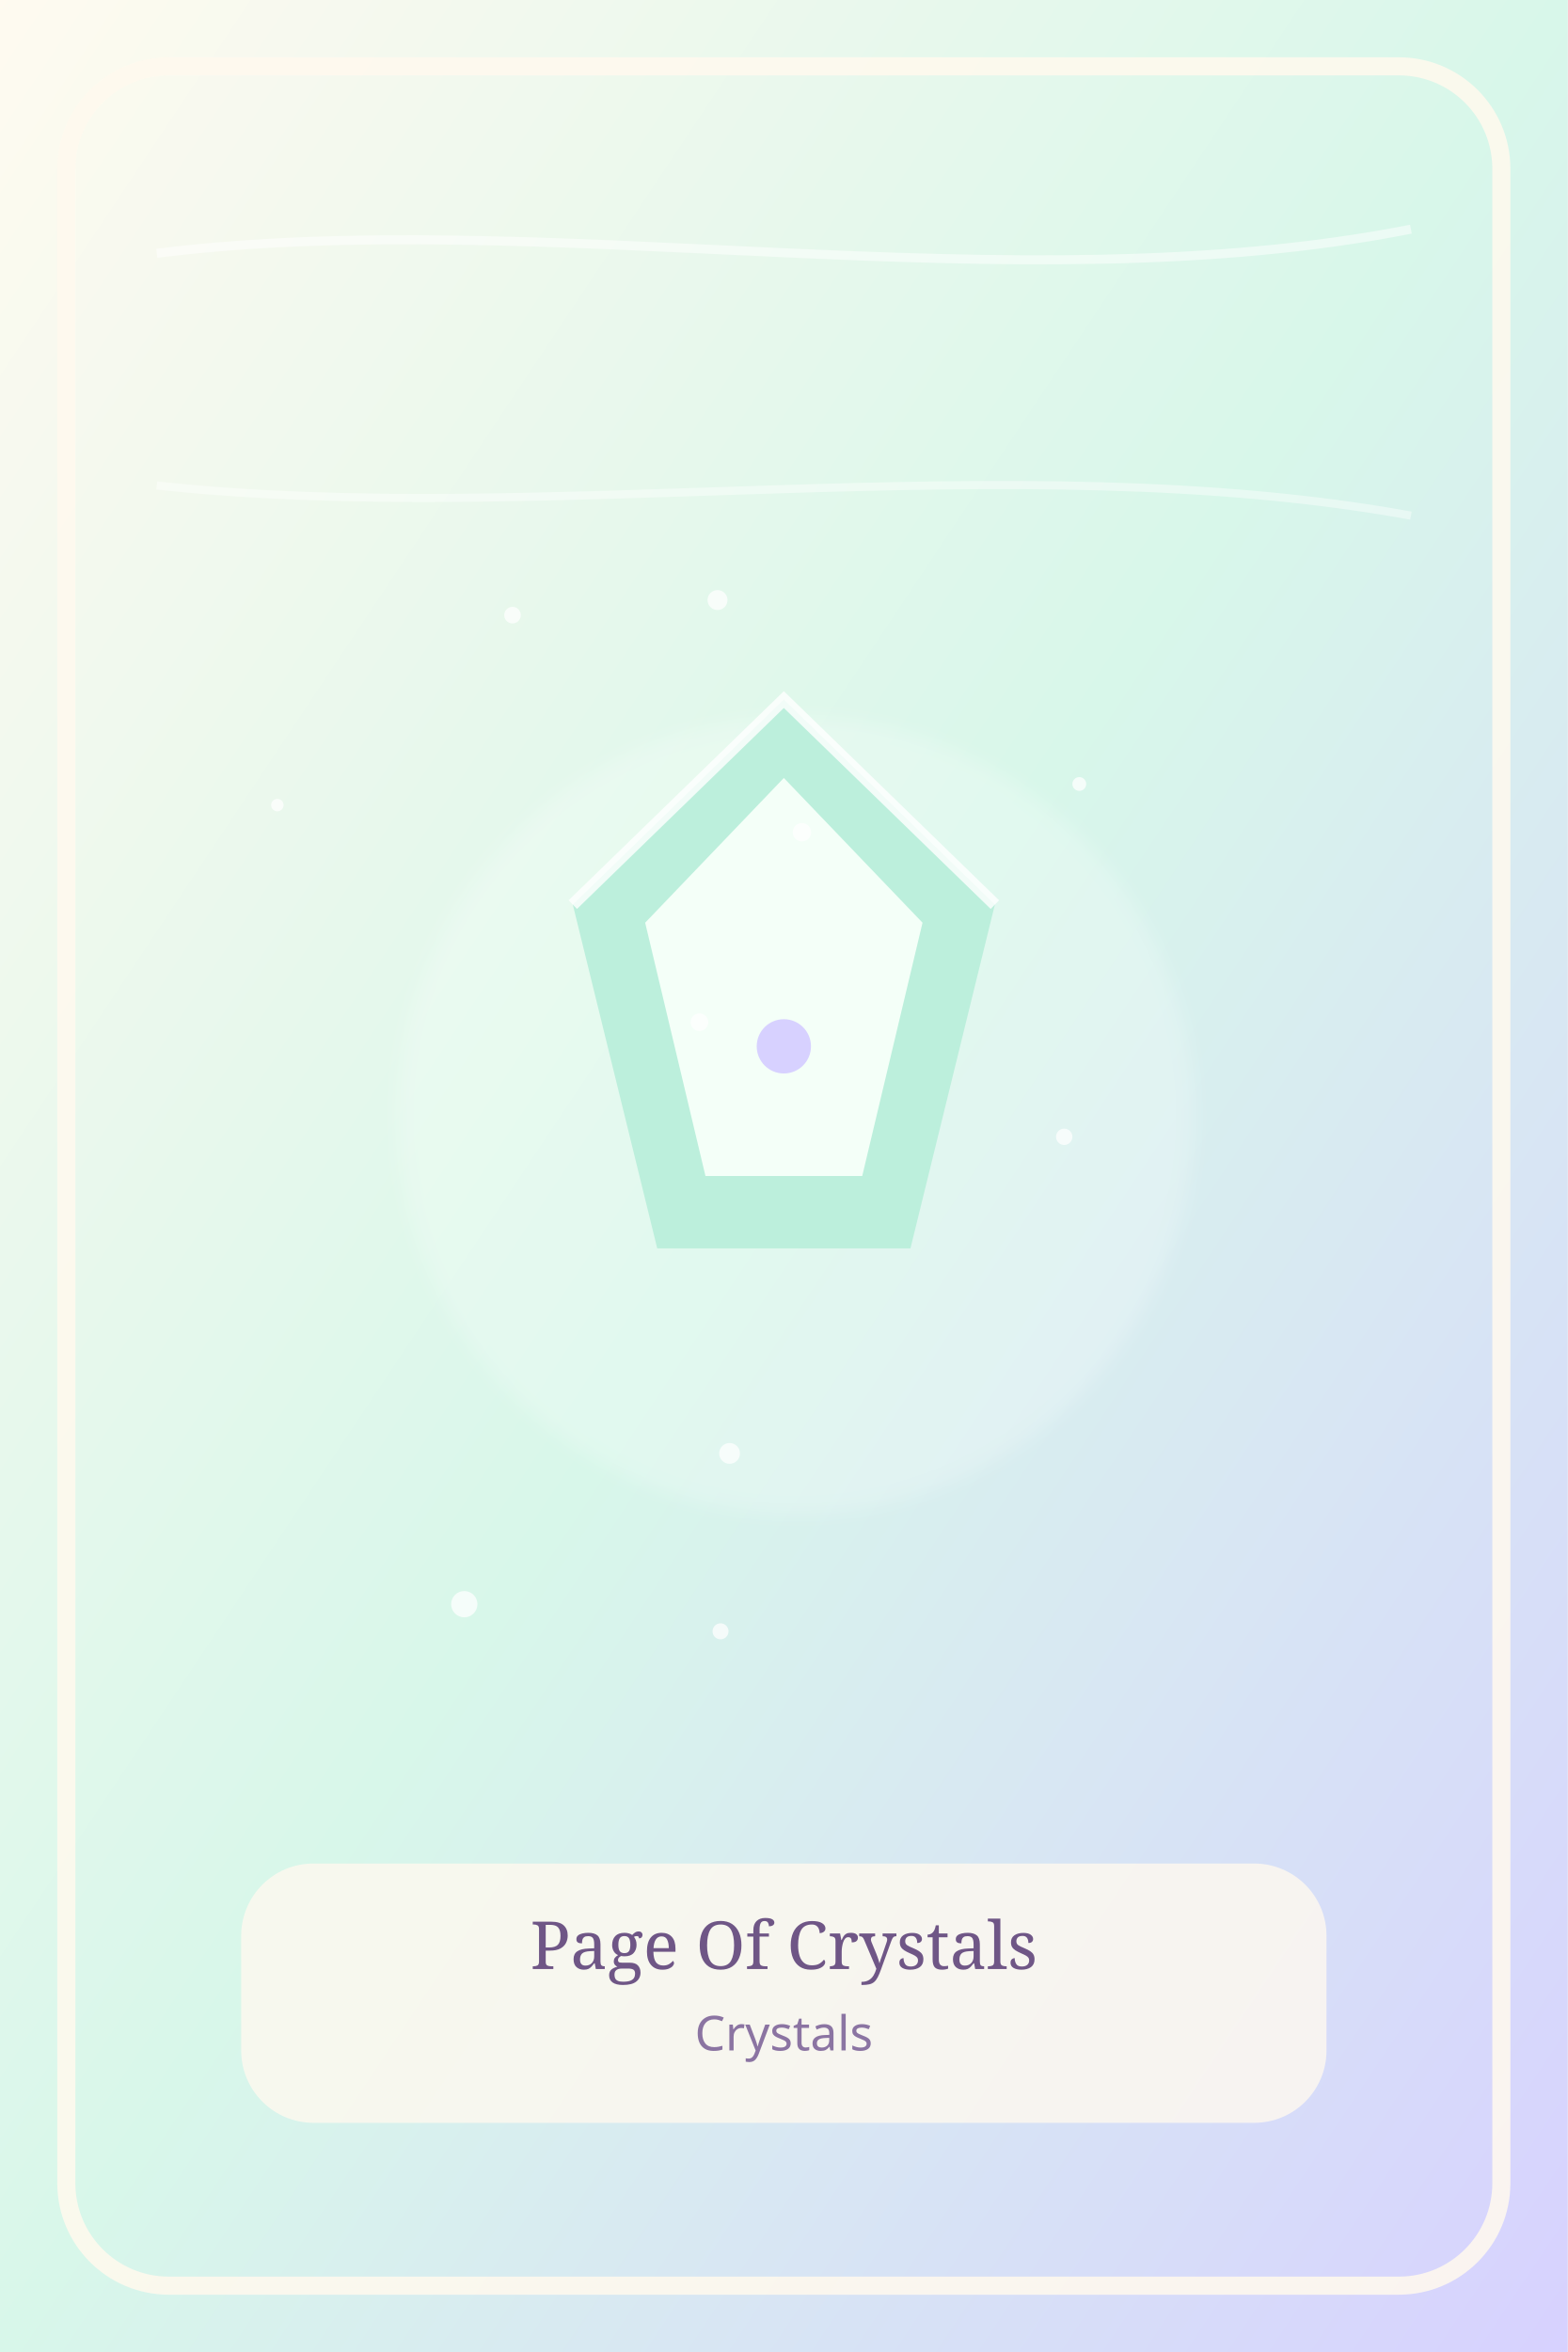
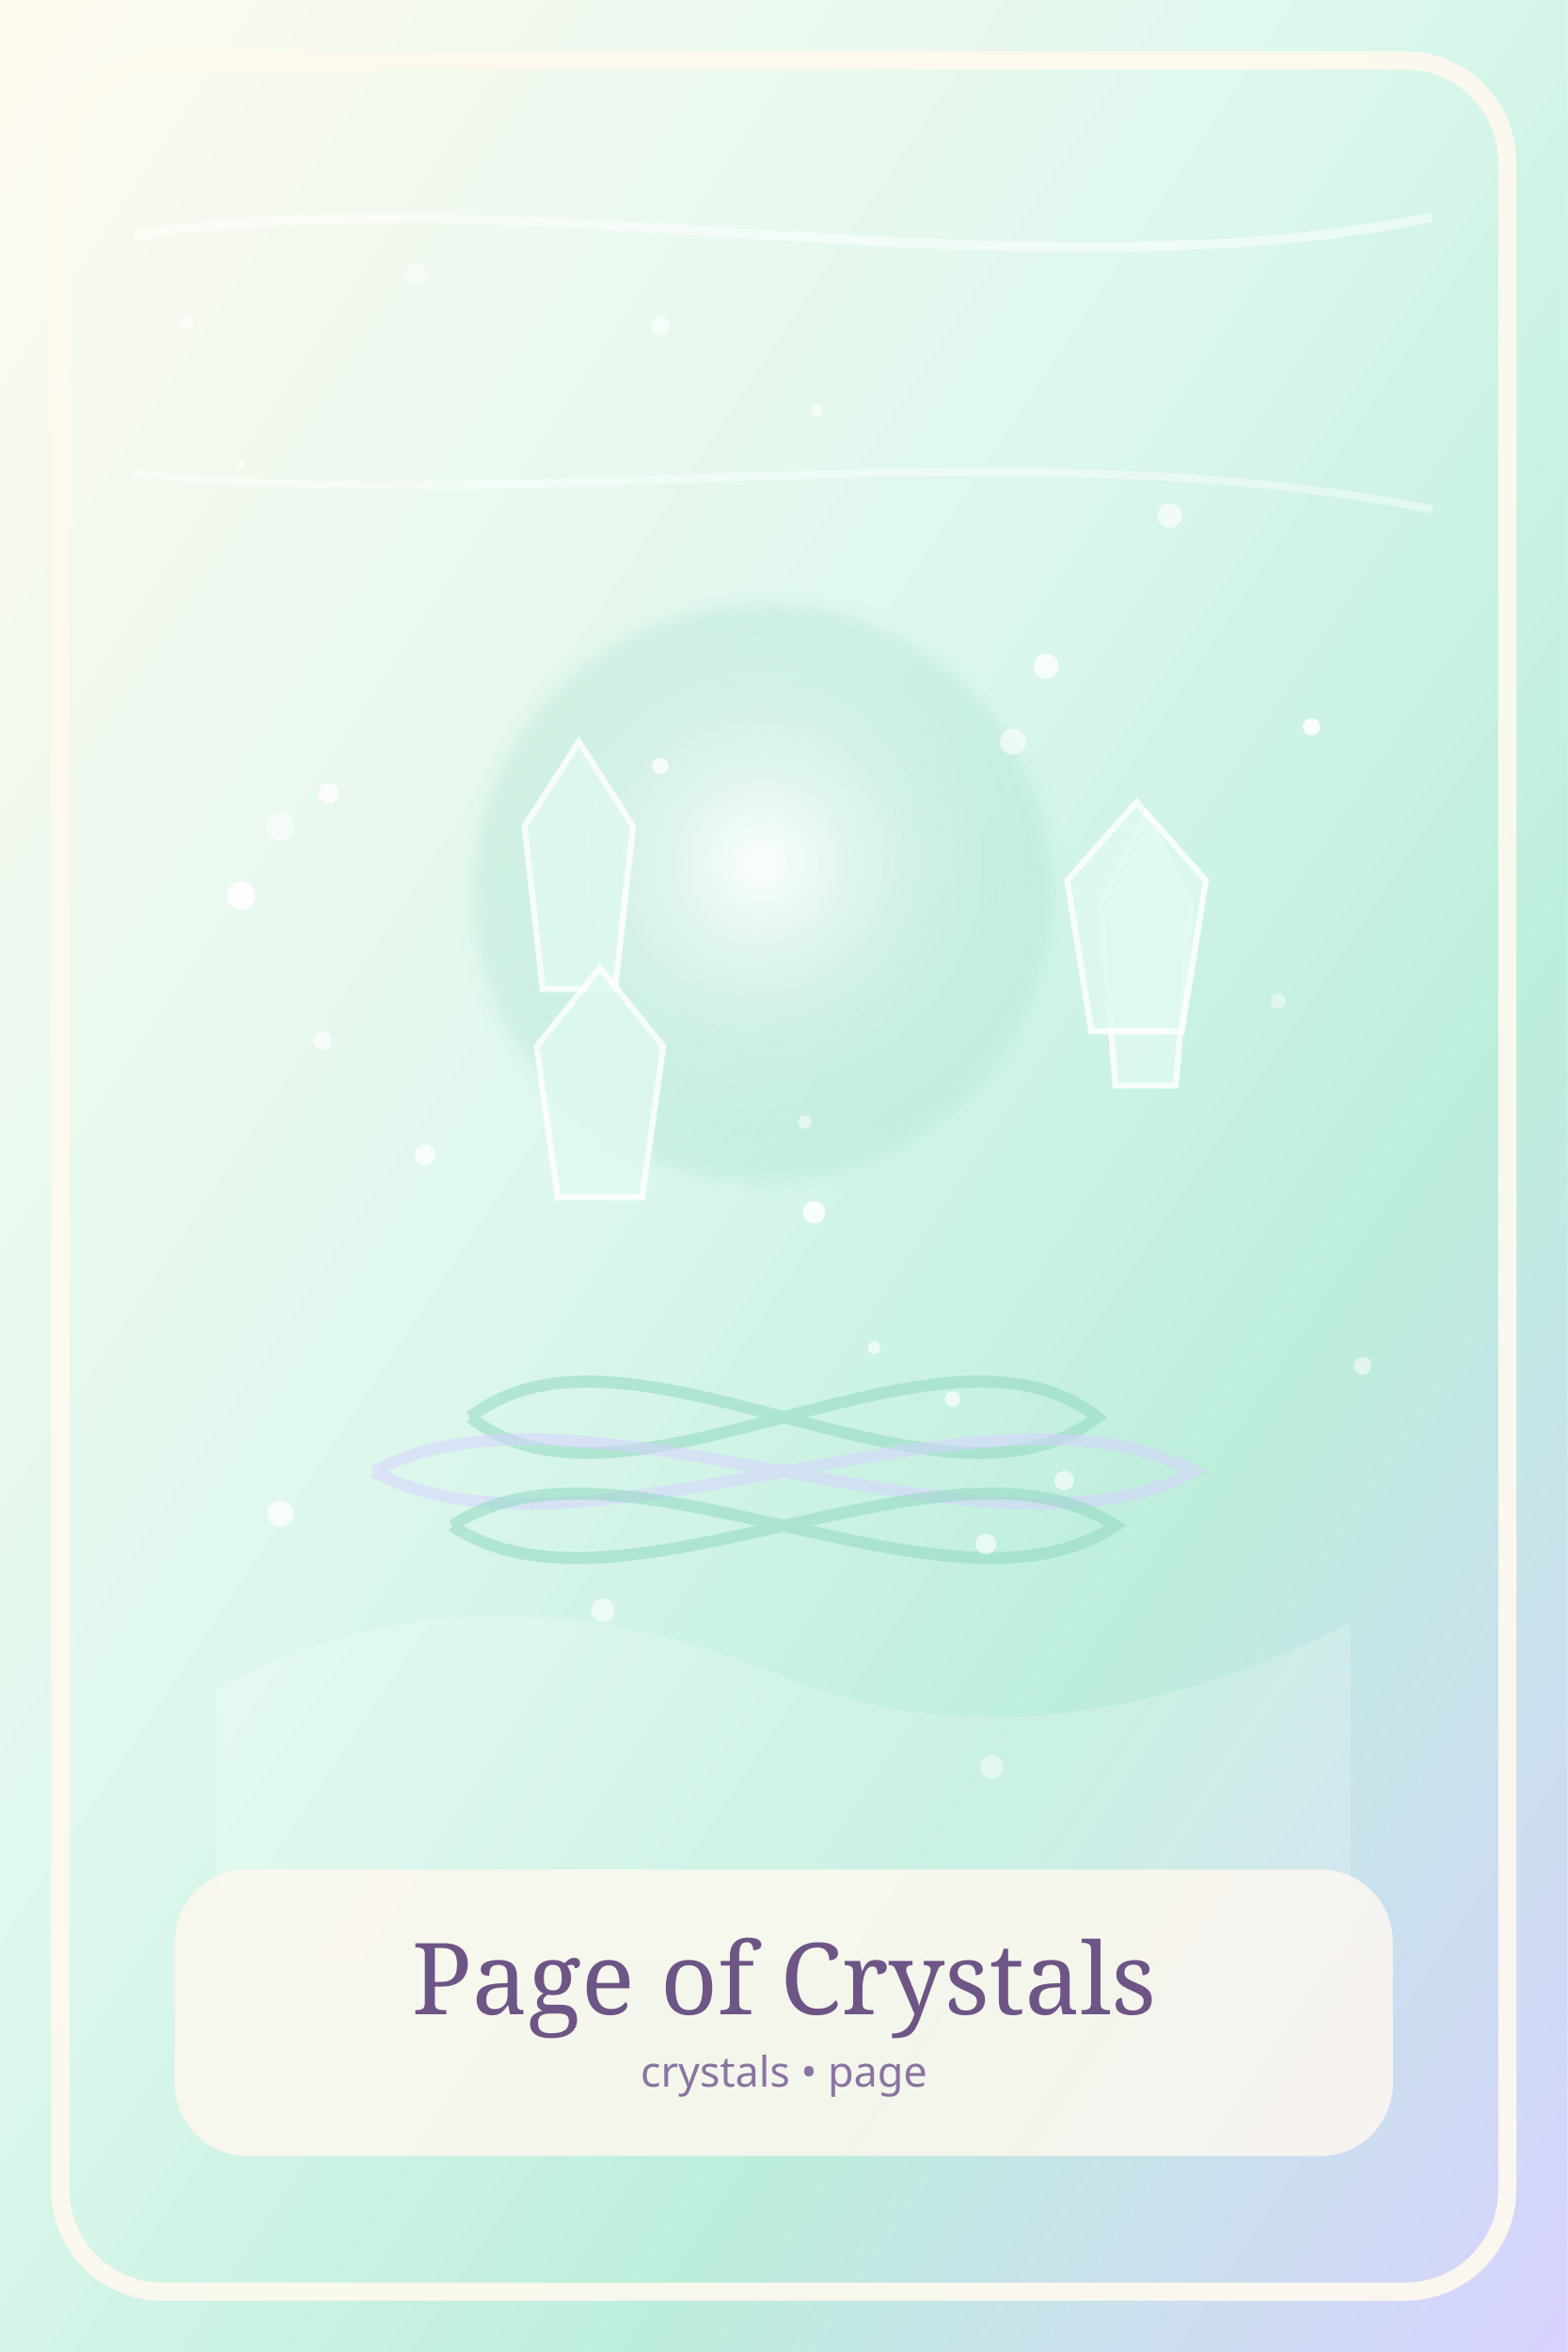
<svg xmlns="http://www.w3.org/2000/svg" viewBox="0 0 520 780" role="img" aria-labelledby="t d">
  <defs>
    <linearGradient id="bg" x1="0" y1="0" x2="1" y2="1">
      <stop offset="0%" stop-color="#fffaf0" />
-       <stop offset="50%" stop-color="#d8f7ea" />
-       <stop offset="100%" stop-color="#d7d1ff" />
+       <stop offset="42%" stop-color="#dff8ee" />
+       <stop offset="70%" stop-color="#bdeedc" />
+       <stop offset="100%" stop-color="#d8d1ff" />
    </linearGradient>
+     <radialGradient id="orb" cx="50%" cy="45%" r="60%">
+       <stop offset="0%" stop-color="#ffffff" stop-opacity="0.94" />
+       <stop offset="100%" stop-color="#8ed8bf" stop-opacity="0.16" />
+     </radialGradient>
    <filter id="soft" x="-20%" y="-20%" width="140%" height="140%">
-       <feGaussianBlur stdDeviation="2.8" />
+       <feGaussianBlur stdDeviation="2.5" />
    </filter>
  </defs>
  <rect width="520" height="780" fill="url(#bg)" />
-   <rect x="22" y="22" width="476" height="736" rx="34" fill="none" stroke="#fff9ee" stroke-width="6" opacity=".86" />
-   <path d="M52 84 C180 68,336 102,468 76" stroke="#fff" stroke-opacity=".5" stroke-width="3" fill="none" />
-   <path d="M52 161 C180 175,336 147,468 171" stroke="#fff" stroke-opacity=".42" stroke-width="2.7" fill="none" />
-   <circle cx="264" cy="370" r="132" fill="#ffffff" opacity=".22" filter="url(#soft)" />
-   <polygon points="260,232 330,300 302,414 218,414 190,300" fill="#bcefdc" />
-   <polygon points="260,258 306,306 286,390 234,390 214,306" fill="#f4fff8" />
-   <path d="M190 300 L260 232 L330 300" stroke="#ffffff" stroke-width="4" fill="none" opacity=".8" />
-   <circle cx="260" cy="347" r="9" fill="#d7d1ff" />
+   <rect x="20" y="20" width="480" height="740" rx="34" fill="none" stroke="#fff9ef" stroke-width="6" opacity=".9" />
+   <path d="M45 78 C170 58,340 100,475 72" stroke="#fff" stroke-opacity=".50" stroke-width="3.2" fill="none" />
+   <path d="M45 157 C175 171,337 141,475 169" stroke="#fff" stroke-opacity=".42" stroke-width="2.6" fill="none" />
+   <circle cx="253" cy="296" r="96" fill="url(#orb)" filter="url(#soft)" />
+   <polygon points="192,246 210,274 204,328 180,328 174,274" fill="#dff9ef" stroke="#fff" stroke-width="2" opacity=".82" />
+   <polygon points="380,270 395,300 390,360 370,360 365,300" fill="#dff9ef" stroke="#fff" stroke-width="2" opacity=".82" />
+   <polygon points="377,266 400,292 392,342 362,342 354,292" fill="#dff9ef" stroke="#fff" stroke-width="2" opacity=".82" />
+   <polygon points="199,321 220,347 213,397 185,397 178,347" fill="#dff9ef" stroke="#fff" stroke-width="2" opacity=".82" />
+   <path d="M72 560 C150 518,220 540,260 556 C305 575,370 578,448 538 L448 650 L72 650 Z" fill="#ffffff" fill-opacity=".20" />
+   <path d="M 156 470 C 208 429, 312 511, 364 470 C 312 429, 208 511, 156 470" stroke="#8ed8bf" stroke-opacity=".52" stroke-width="4" fill="none" />
+   <path d="M 124 488 C 192 451, 328 525, 396 488 C 328 451, 192 525, 124 488" stroke="#d8d1ff" stroke-opacity=".52" stroke-width="4" fill="none" />
+   <path d="M 150 506 C 205 469, 315 543, 370 506 C 315 469, 205 543, 150 506" stroke="#8ed8bf" stroke-opacity=".52" stroke-width="4" fill="none" />
  <g>
-     <circle cx="242" cy="482" r="3.45" fill="#fff" opacity=".74" />
-     <circle cx="170" cy="204" r="2.75" fill="#fff" opacity=".74" />
-     <circle cx="358" cy="260" r="2.29" fill="#fff" opacity=".74" />
-     <circle cx="353" cy="377" r="2.71" fill="#fff" opacity=".74" />
-     <circle cx="238" cy="199" r="3.31" fill="#fff" opacity=".74" />
-     <circle cx="239" cy="541" r="2.65" fill="#fff" opacity=".74" />
-     <circle cx="266" cy="276" r="3.05" fill="#fff" opacity=".74" />
-     <circle cx="154" cy="532" r="4.36" fill="#fff" opacity=".74" />
-     <circle cx="92" cy="267" r="2.06" fill="#fff" opacity=".74" />
-     <circle cx="232" cy="339" r="2.92" fill="#fff" opacity=".74" />
+     <circle cx="347" cy="221" r="4.20" fill="#fff" opacity="0.77" />
+     <circle cx="219" cy="108" r="3.15" fill="#fff" opacity="0.60" />
+     <circle cx="93" cy="502" r="4.31" fill="#fff" opacity="0.76" />
+     <circle cx="353" cy="491" r="3.24" fill="#fff" opacity="0.60" />
+     <circle cx="200" cy="534" r="3.89" fill="#fff" opacity="0.59" />
+     <circle cx="336" cy="246" r="4.31" fill="#fff" opacity="0.59" />
+     <circle cx="109" cy="263" r="3.39" fill="#fff" opacity="0.74" />
+     <circle cx="138" cy="91" r="3.29" fill="#fff" opacity="0.48" />
+     <circle cx="327" cy="512" r="3.43" fill="#fff" opacity="0.63" />
+     <circle cx="271" cy="136" r="2.03" fill="#fff" opacity="0.65" />
+     <circle cx="80" cy="297" r="4.73" fill="#fff" opacity="0.90" />
+     <circle cx="62" cy="107" r="2.13" fill="#fff" opacity="0.74" />
+     <circle cx="388" cy="171" r="4.05" fill="#fff" opacity="0.65" />
+     <circle cx="329" cy="586" r="3.86" fill="#fff" opacity="0.47" />
+     <circle cx="270" cy="402" r="3.70" fill="#fff" opacity="0.85" />
+     <circle cx="290" cy="447" r="2.11" fill="#fff" opacity="0.63" />
+     <circle cx="80" cy="154" r="1.75" fill="#fff" opacity="0.47" />
+     <circle cx="141" cy="383" r="3.44" fill="#fff" opacity="0.71" />
+     <circle cx="435" cy="241" r="2.84" fill="#fff" opacity="0.88" />
+     <circle cx="452" cy="453" r="2.92" fill="#fff" opacity="0.53" />
+     <circle cx="316" cy="464" r="2.60" fill="#fff" opacity="0.66" />
+     <circle cx="219" cy="254" r="2.70" fill="#fff" opacity="0.75" />
+     <circle cx="93" cy="274" r="4.66" fill="#fff" opacity="0.49" />
+     <circle cx="107" cy="345" r="3.09" fill="#fff" opacity="0.66" />
+     <circle cx="424" cy="332" r="2.51" fill="#fff" opacity="0.45" />
+     <circle cx="267" cy="372" r="2.20" fill="#fff" opacity="0.52" />
  </g>
-   <rect x="80" y="618" width="360" height="86" rx="24" fill="#fff9ef" opacity=".8" />
-   <text x="260" y="653" text-anchor="middle" font-family="'Cormorant Garamond', Georgia, serif" font-size="22" fill="#6f5686">Page Of Crystals</text>
-   <text x="260" y="680" text-anchor="middle" font-family="'Nunito', sans-serif" font-size="16" fill="#8b74a2">Crystals</text>
+   <rect x="58" y="620" width="404" height="95" rx="24" fill="#fff8ef" opacity=".82" />
+   <text x="260" y="668" text-anchor="middle" font-family="'Cormorant Garamond', Georgia, serif" font-size="33" fill="#6d5585">Page of Crystals</text>
+   <text x="260" y="692" text-anchor="middle" font-family="'Nunito', sans-serif" font-size="14" fill="#8a74a0">crystals • page</text>
</svg>
